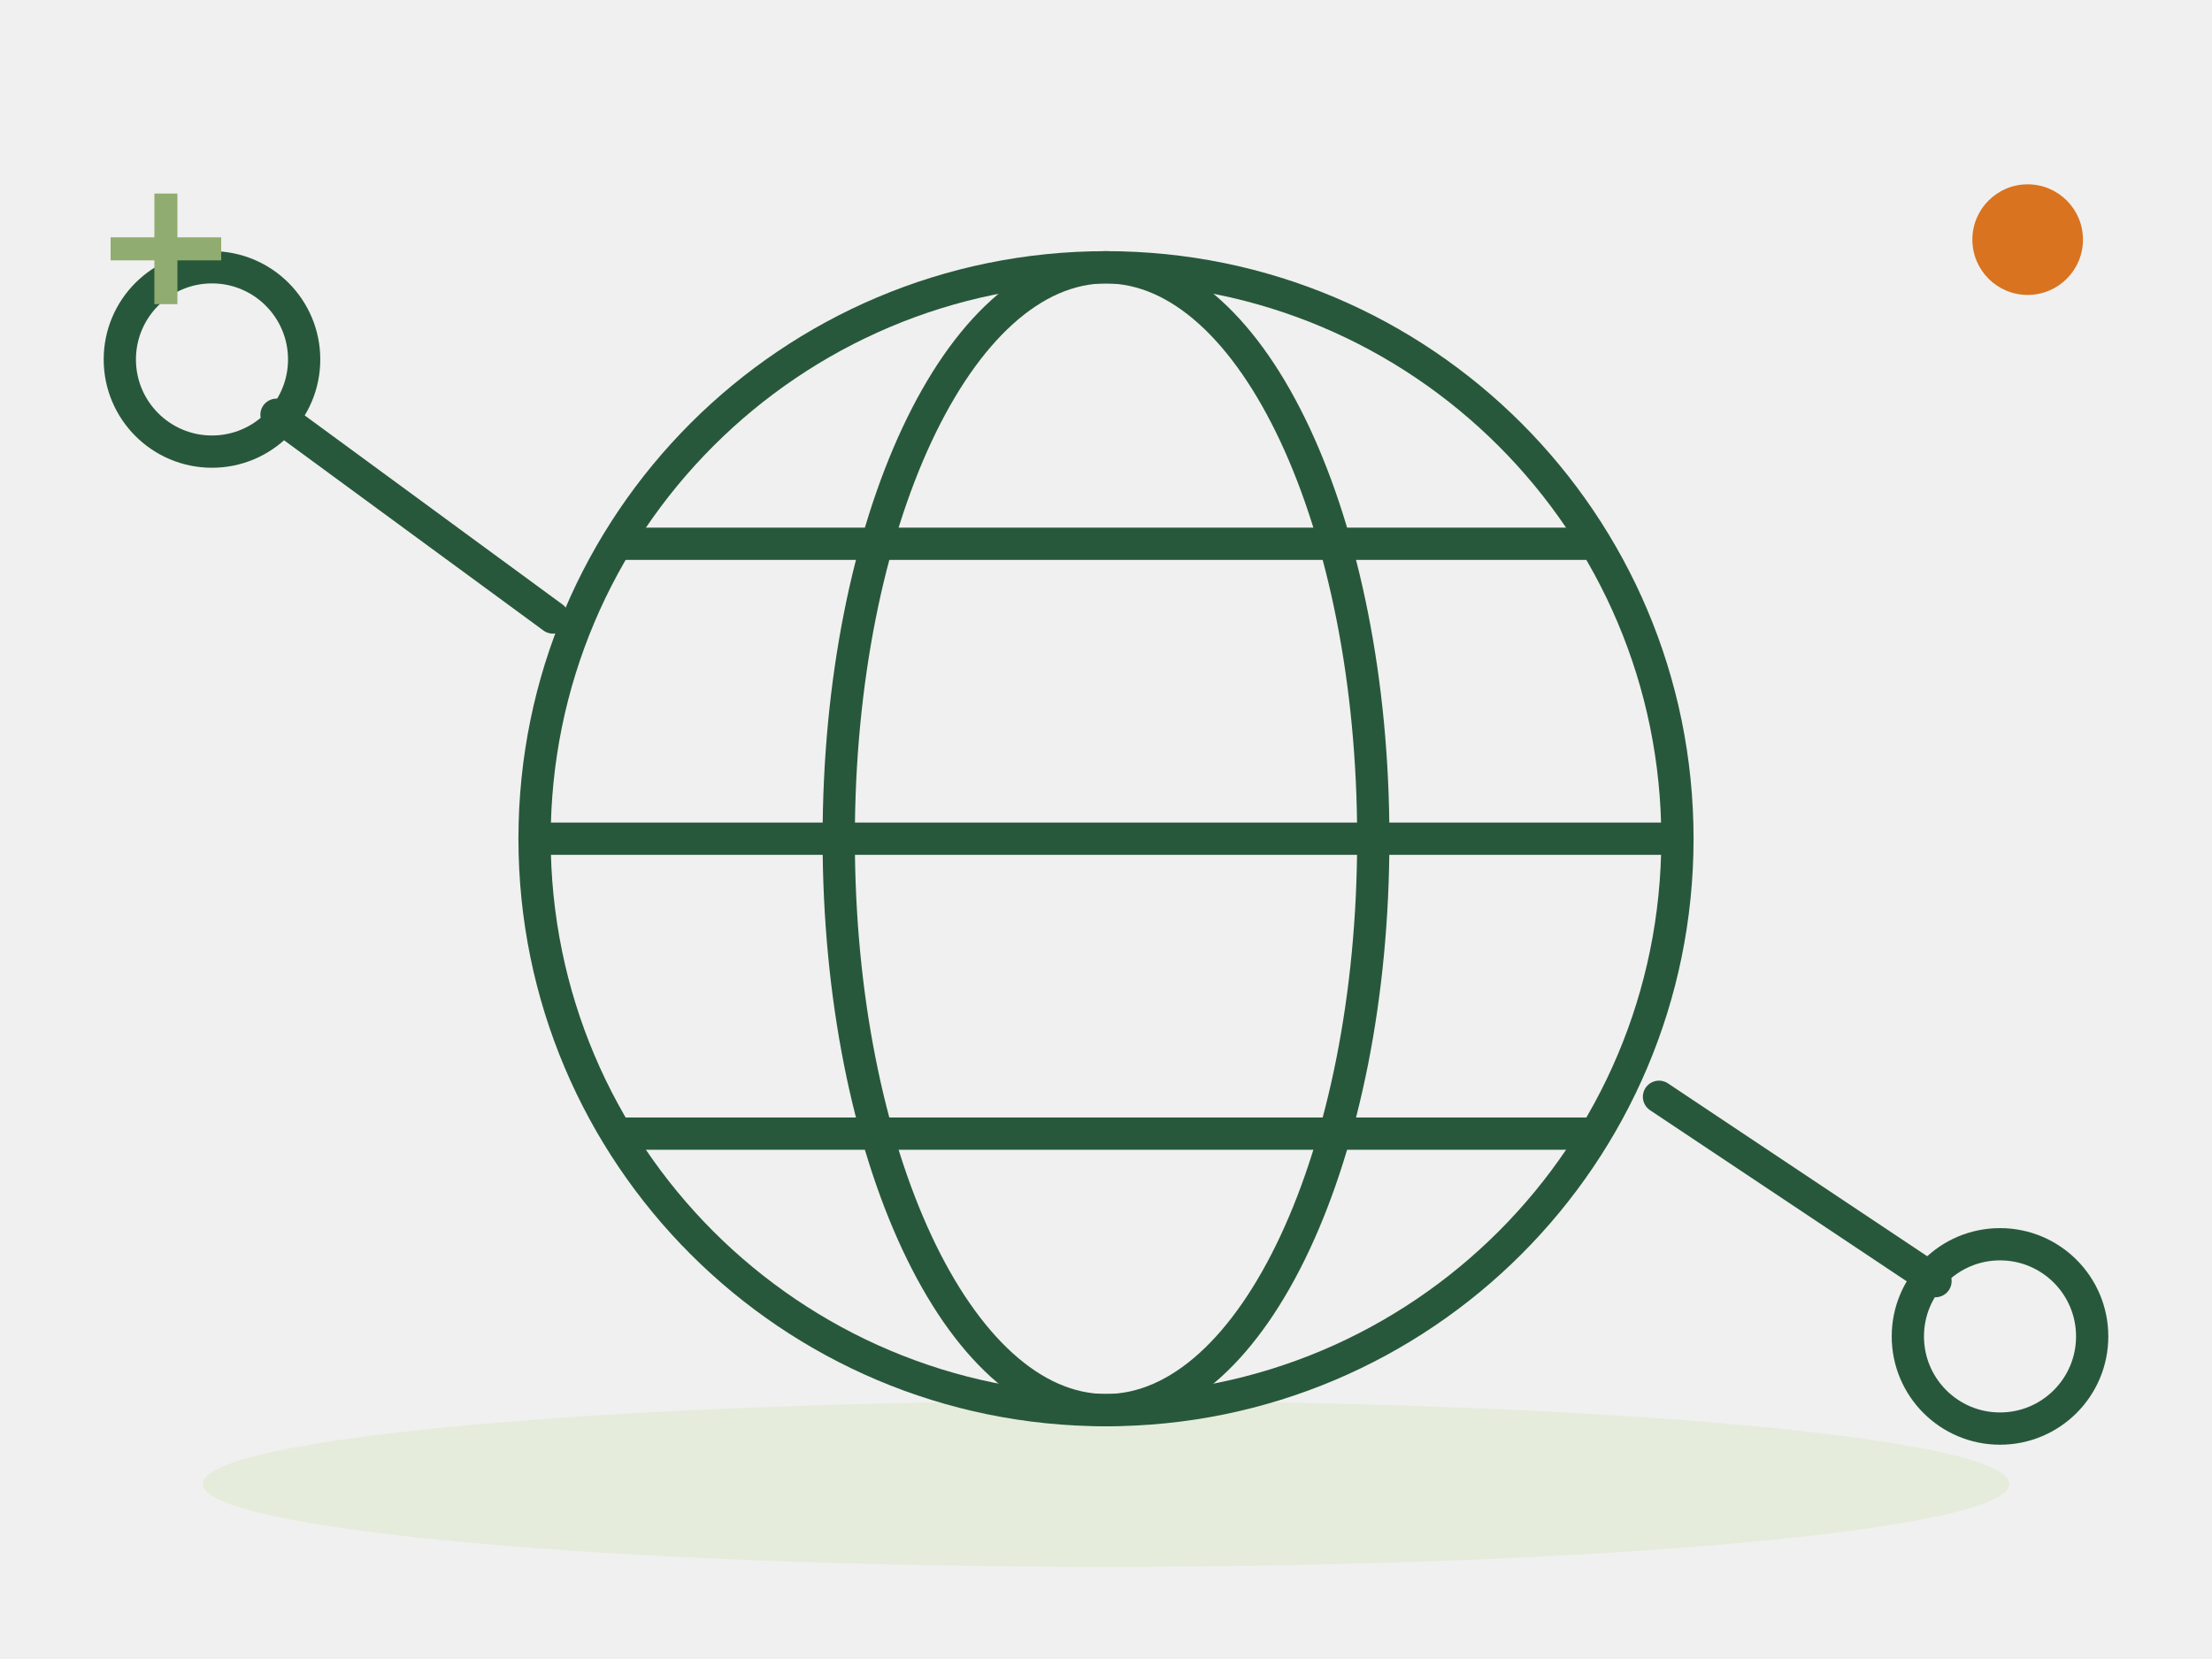
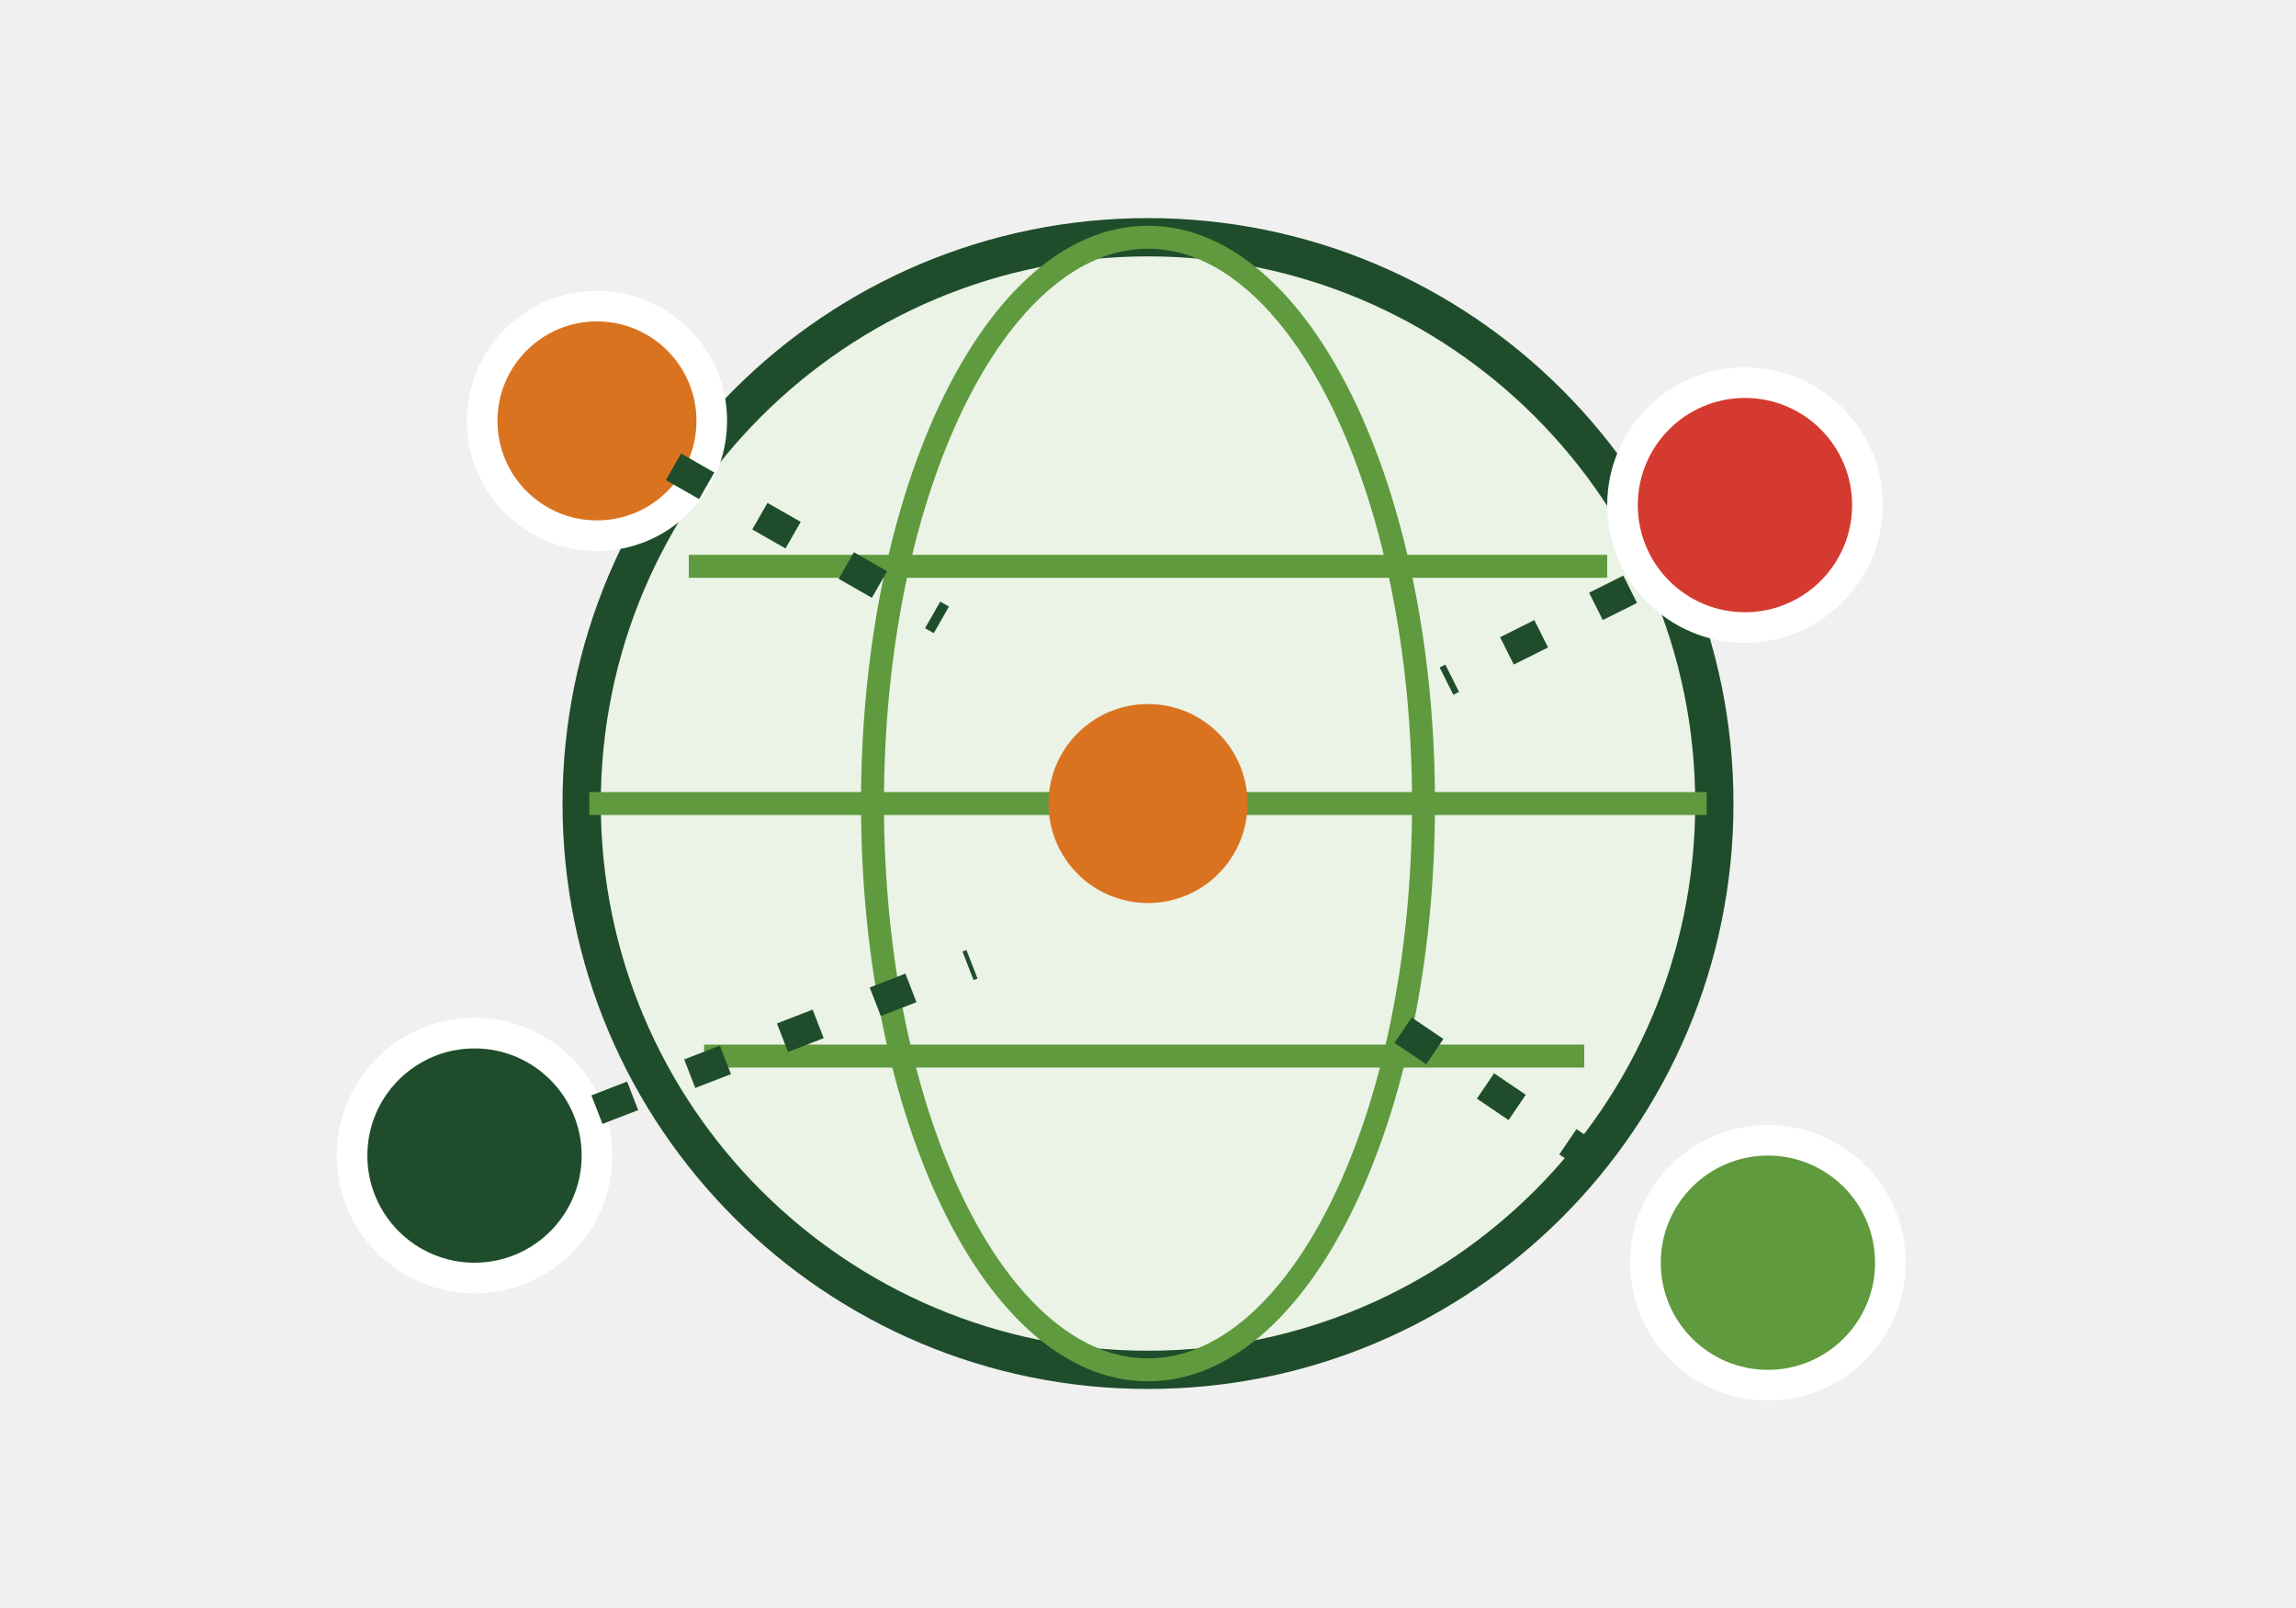
- <svg xmlns="http://www.w3.org/2000/svg" viewBox="0 0 240 180" fill="none">
-   <ellipse cx="120" cy="161" rx="98" ry="9" fill="#e5ecdc" />
-   <g stroke="#28583b" stroke-width="3.5" stroke-linecap="round" stroke-linejoin="round">
-     <circle cx="120" cy="91" r="62" />
-     <ellipse cx="120" cy="91" rx="29" ry="62" />
-     <path d="M58 91h124M68 59h104M68 123h104M30 45l30 22m120 52 30 20" />
-     <circle cx="23" cy="39" r="10" />
-     <circle cx="217" cy="145" r="10" />
+ <svg xmlns="http://www.w3.org/2000/svg" viewBox="0 0 300 210" fill="none" role="img" aria-label="Rede de colaboração entre instituições">
+   <circle cx="150" cy="105" r="74" fill="#EAF3E5" stroke="#1F4D2B" stroke-width="5" />
+   <ellipse cx="150" cy="105" rx="36" ry="74" stroke="#5F9A3E" stroke-width="3" />
+   <path d="M77 105h146M90 74h120M92 138h115" stroke="#5F9A3E" stroke-width="3" />
+   <g stroke="#fff" stroke-width="4">
+     <circle cx="78" cy="55" r="15" fill="#D9731F" />
+     <circle cx="228" cy="66" r="16" fill="#D43A2F" />
+     <circle cx="231" cy="165" r="16" fill="#5F9A3E" />
+     <circle cx="62" cy="151" r="16" fill="#1F4D2B" />
  </g>
-   <circle cx="220" cy="26" r="6" fill="#d9731f" />
-   <path d="M18 21v12m-6-6h12" stroke="#91ac70" stroke-width="2.5" />
+   <path d="m88 61 35 20m90-4-24 12m20 63-31-21M78 145l49-19" stroke="#1F4D2B" stroke-width="4" stroke-dasharray="5 8" />
+   <circle cx="150" cy="105" r="13" fill="#D9731F" />
</svg>
